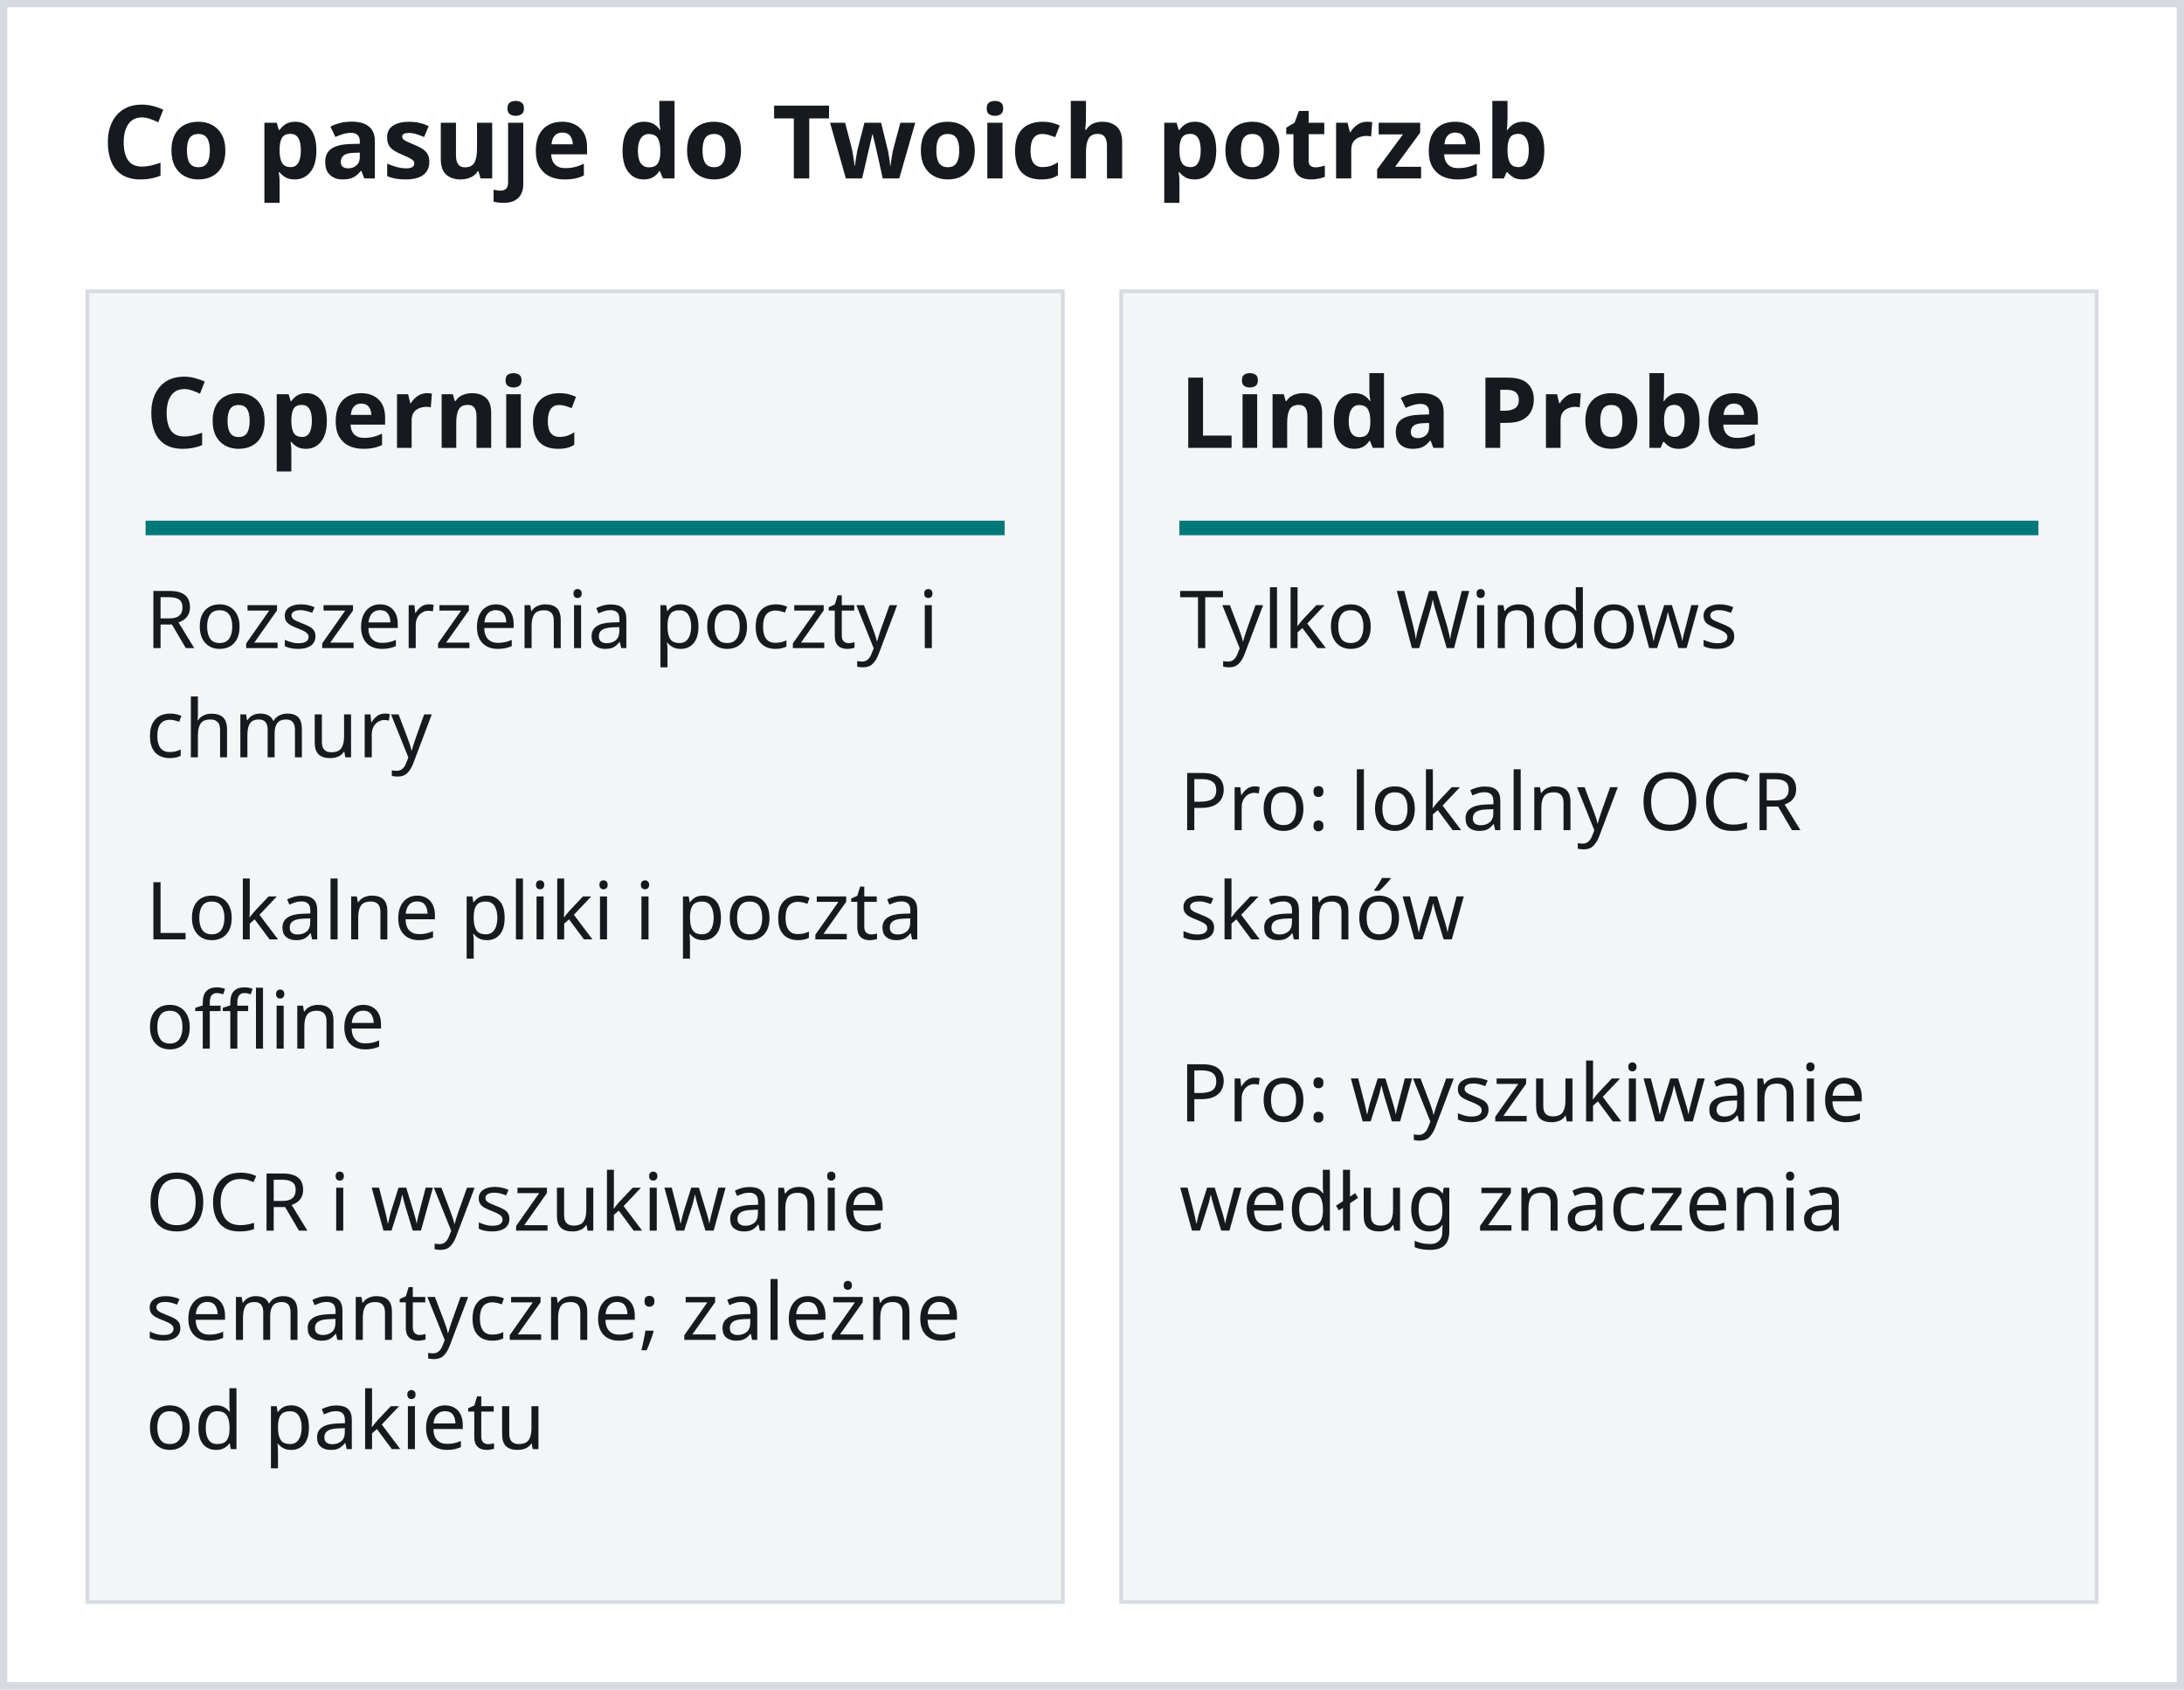
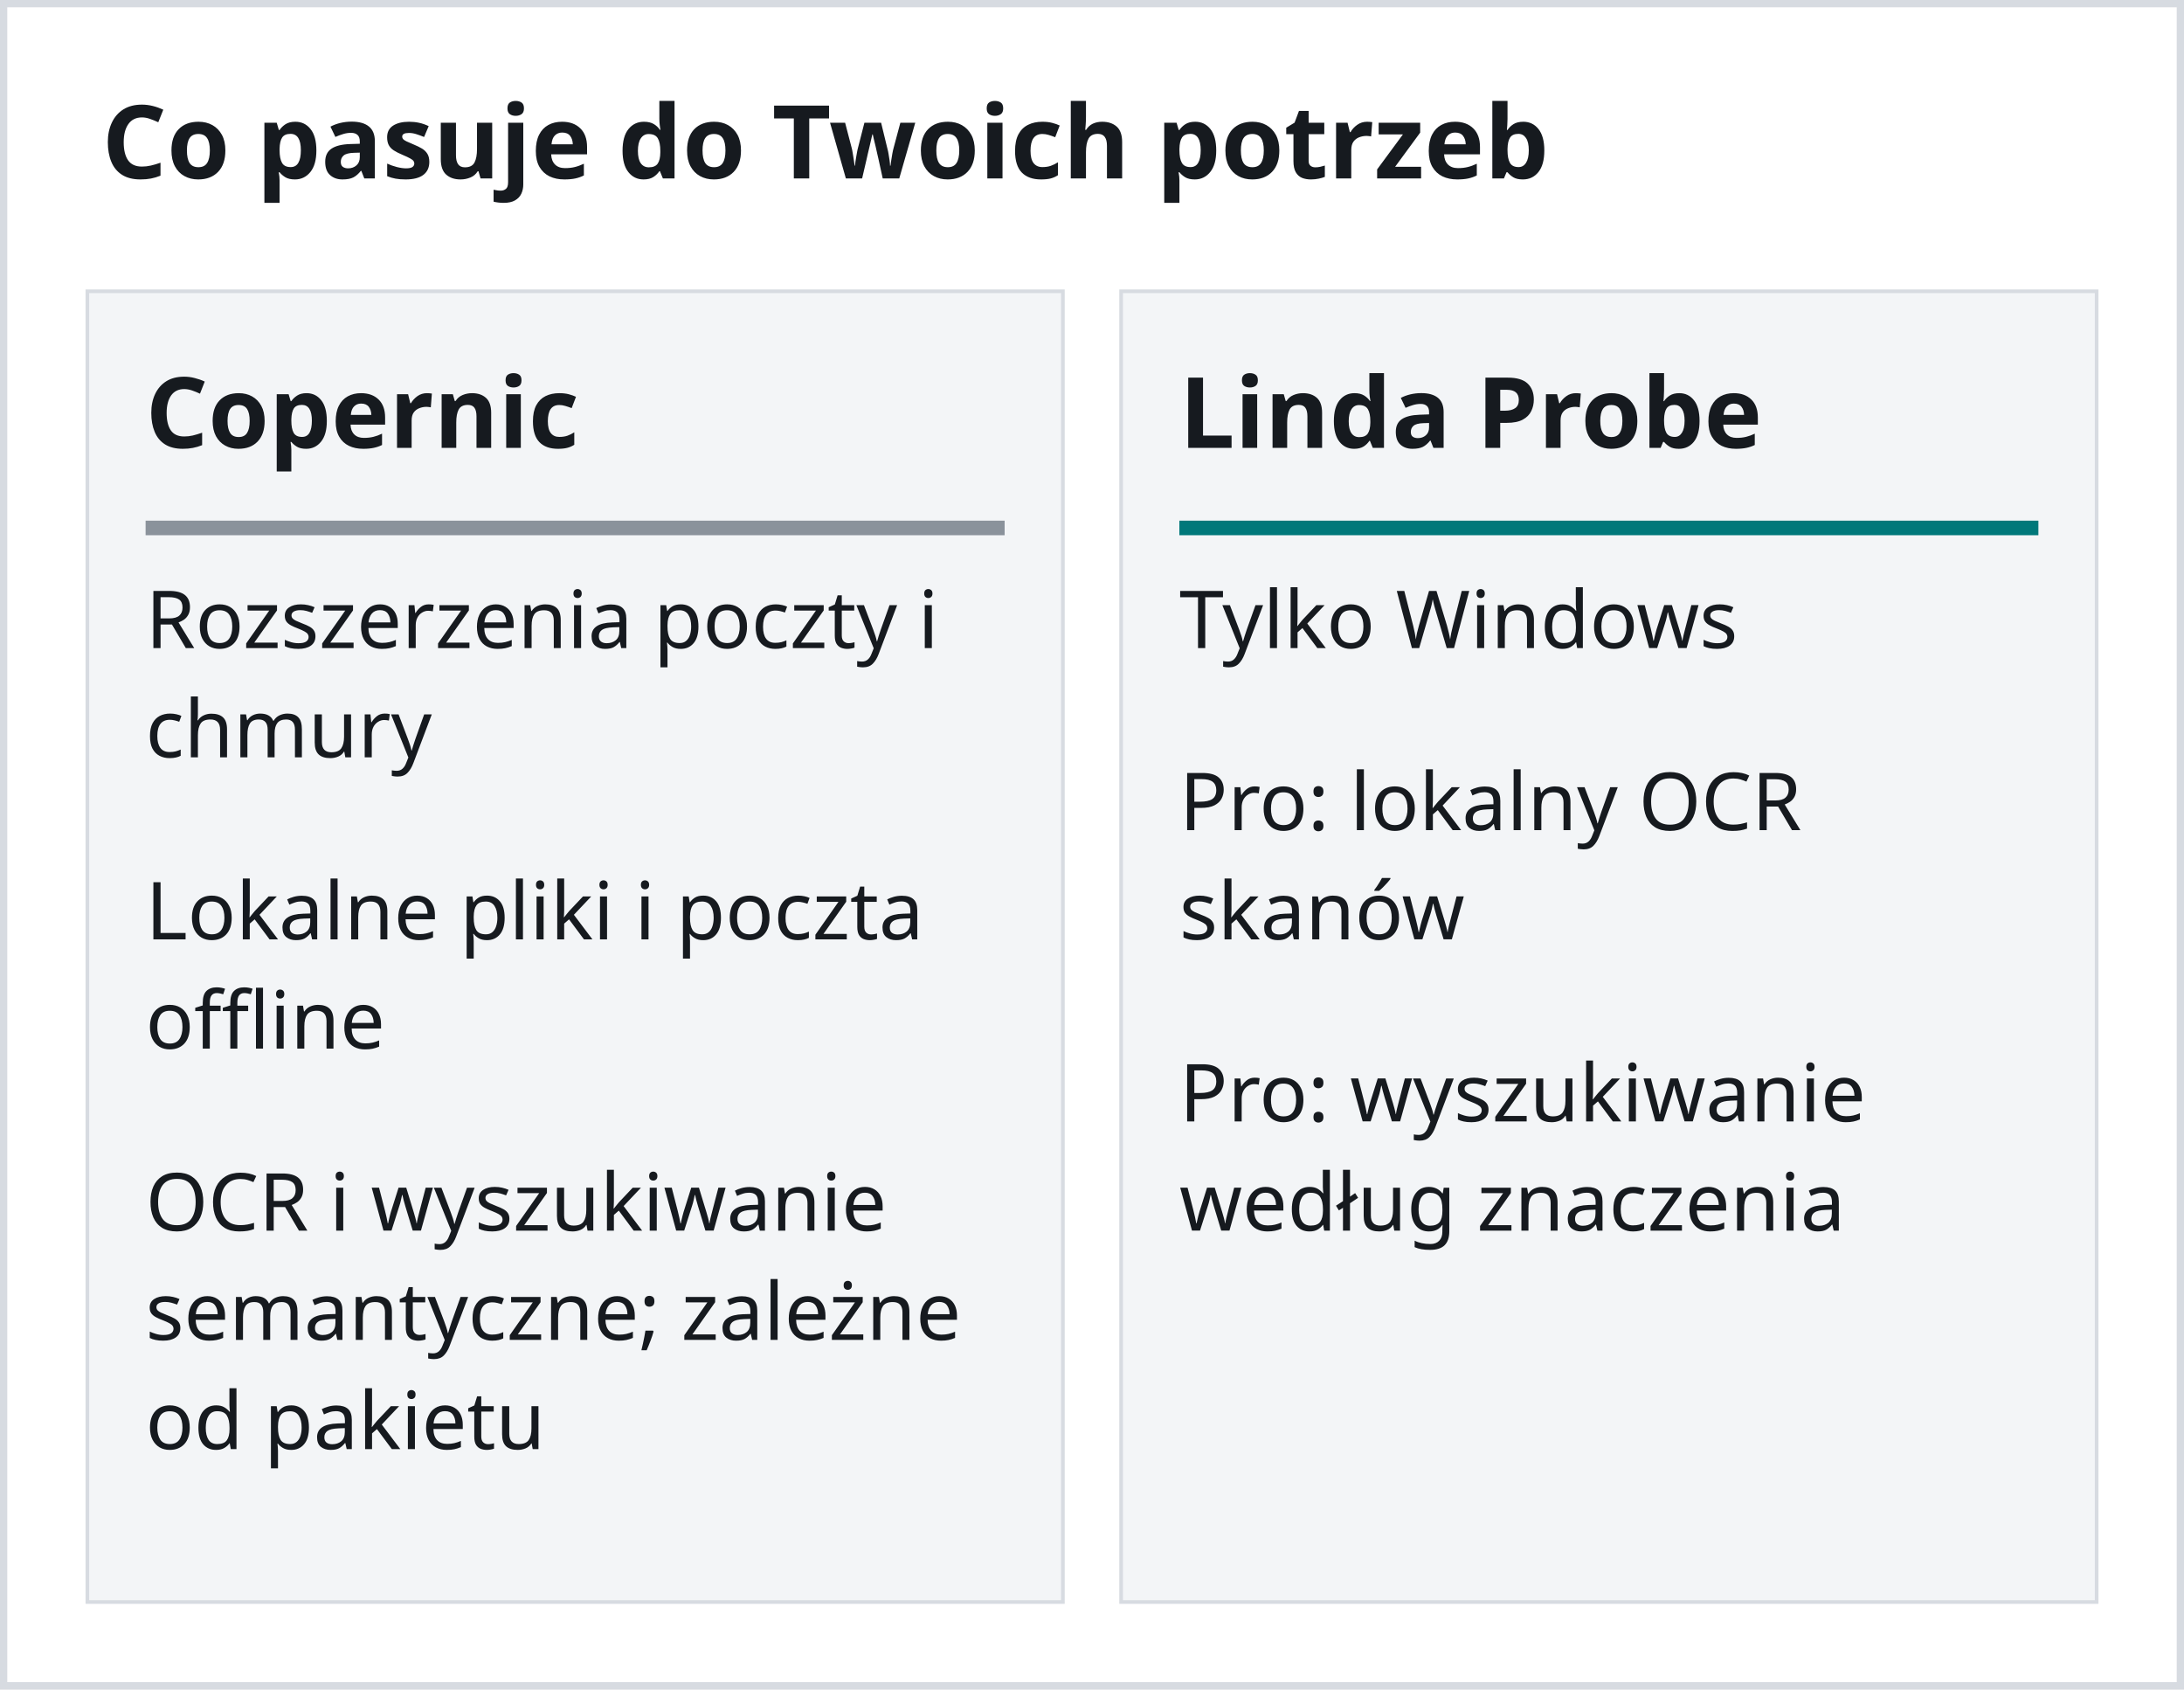
<svg xmlns="http://www.w3.org/2000/svg" xml:lang="pl" width="600" height="464" viewBox="0 0 600 464" role="img" aria-labelledby="title">
  <rect x="1" y="1" width="598" height="462" rx="0" fill="#ffffff" stroke="#d7dbe1" stroke-width="2" />
  <g font-family="Segoe UI Variable Text, Segoe UI, system-ui, sans-serif">
    <text x="28" y="49" font-size="28" font-weight="600" fill="#161a1f">
      <tspan x="28" dy="0">Co pasuje do Twoich potrzeb</tspan>
    </text>
    <rect x="24" y="80" width="268" height="360" rx="0" fill="#f3f5f7" stroke="#d7dbe1" />
    <text x="40" y="123" font-size="27" font-weight="600" fill="#161a1f">
      <tspan x="40" dy="0">Copernic</tspan>
    </text>
-     <path d="M40 145 H276" stroke="#00787a" stroke-width="4" />
+     <path d="M40 145 H276" stroke="#8a929b" stroke-width="4" />
    <text x="40" y="178" font-size="22" fill="#161a1f">
      <tspan x="40" dy="0">Rozszerzenia poczty i</tspan>
      <tspan x="40" dy="30">chmury</tspan>
    </text>
    <text x="40" y="258" font-size="22" fill="#161a1f">
      <tspan x="40" dy="0">Lokalne pliki i poczta</tspan>
      <tspan x="40" dy="30">offline</tspan>
    </text>
    <text x="40" y="338" font-size="22" fill="#161a1f">
      <tspan x="40" dy="0">OCR i wyszukiwanie</tspan>
      <tspan x="40" dy="30">semantyczne; zależne</tspan>
      <tspan x="40" dy="30">od pakietu</tspan>
    </text>
    <rect x="308" y="80" width="268" height="360" rx="0" fill="#f3f5f7" stroke="#d7dbe1" />
    <text x="324" y="123" font-size="27" font-weight="600" fill="#161a1f">
      <tspan x="324" dy="0">Linda Probe</tspan>
    </text>
    <path d="M324 145 H560" stroke="#00787a" stroke-width="4" />
    <text x="324" y="178" font-size="22" fill="#161a1f">
      <tspan x="324" dy="0">Tylko Windows</tspan>
    </text>
    <text x="324" y="228" font-size="22" fill="#161a1f">
      <tspan x="324" dy="0">Pro: lokalny OCR</tspan>
      <tspan x="324" dy="30">skanów</tspan>
    </text>
    <text x="324" y="308" font-size="22" fill="#161a1f">
      <tspan x="324" dy="0">Pro: wyszukiwanie</tspan>
      <tspan x="324" dy="30">według znaczenia</tspan>
    </text>
  </g>
</svg>
